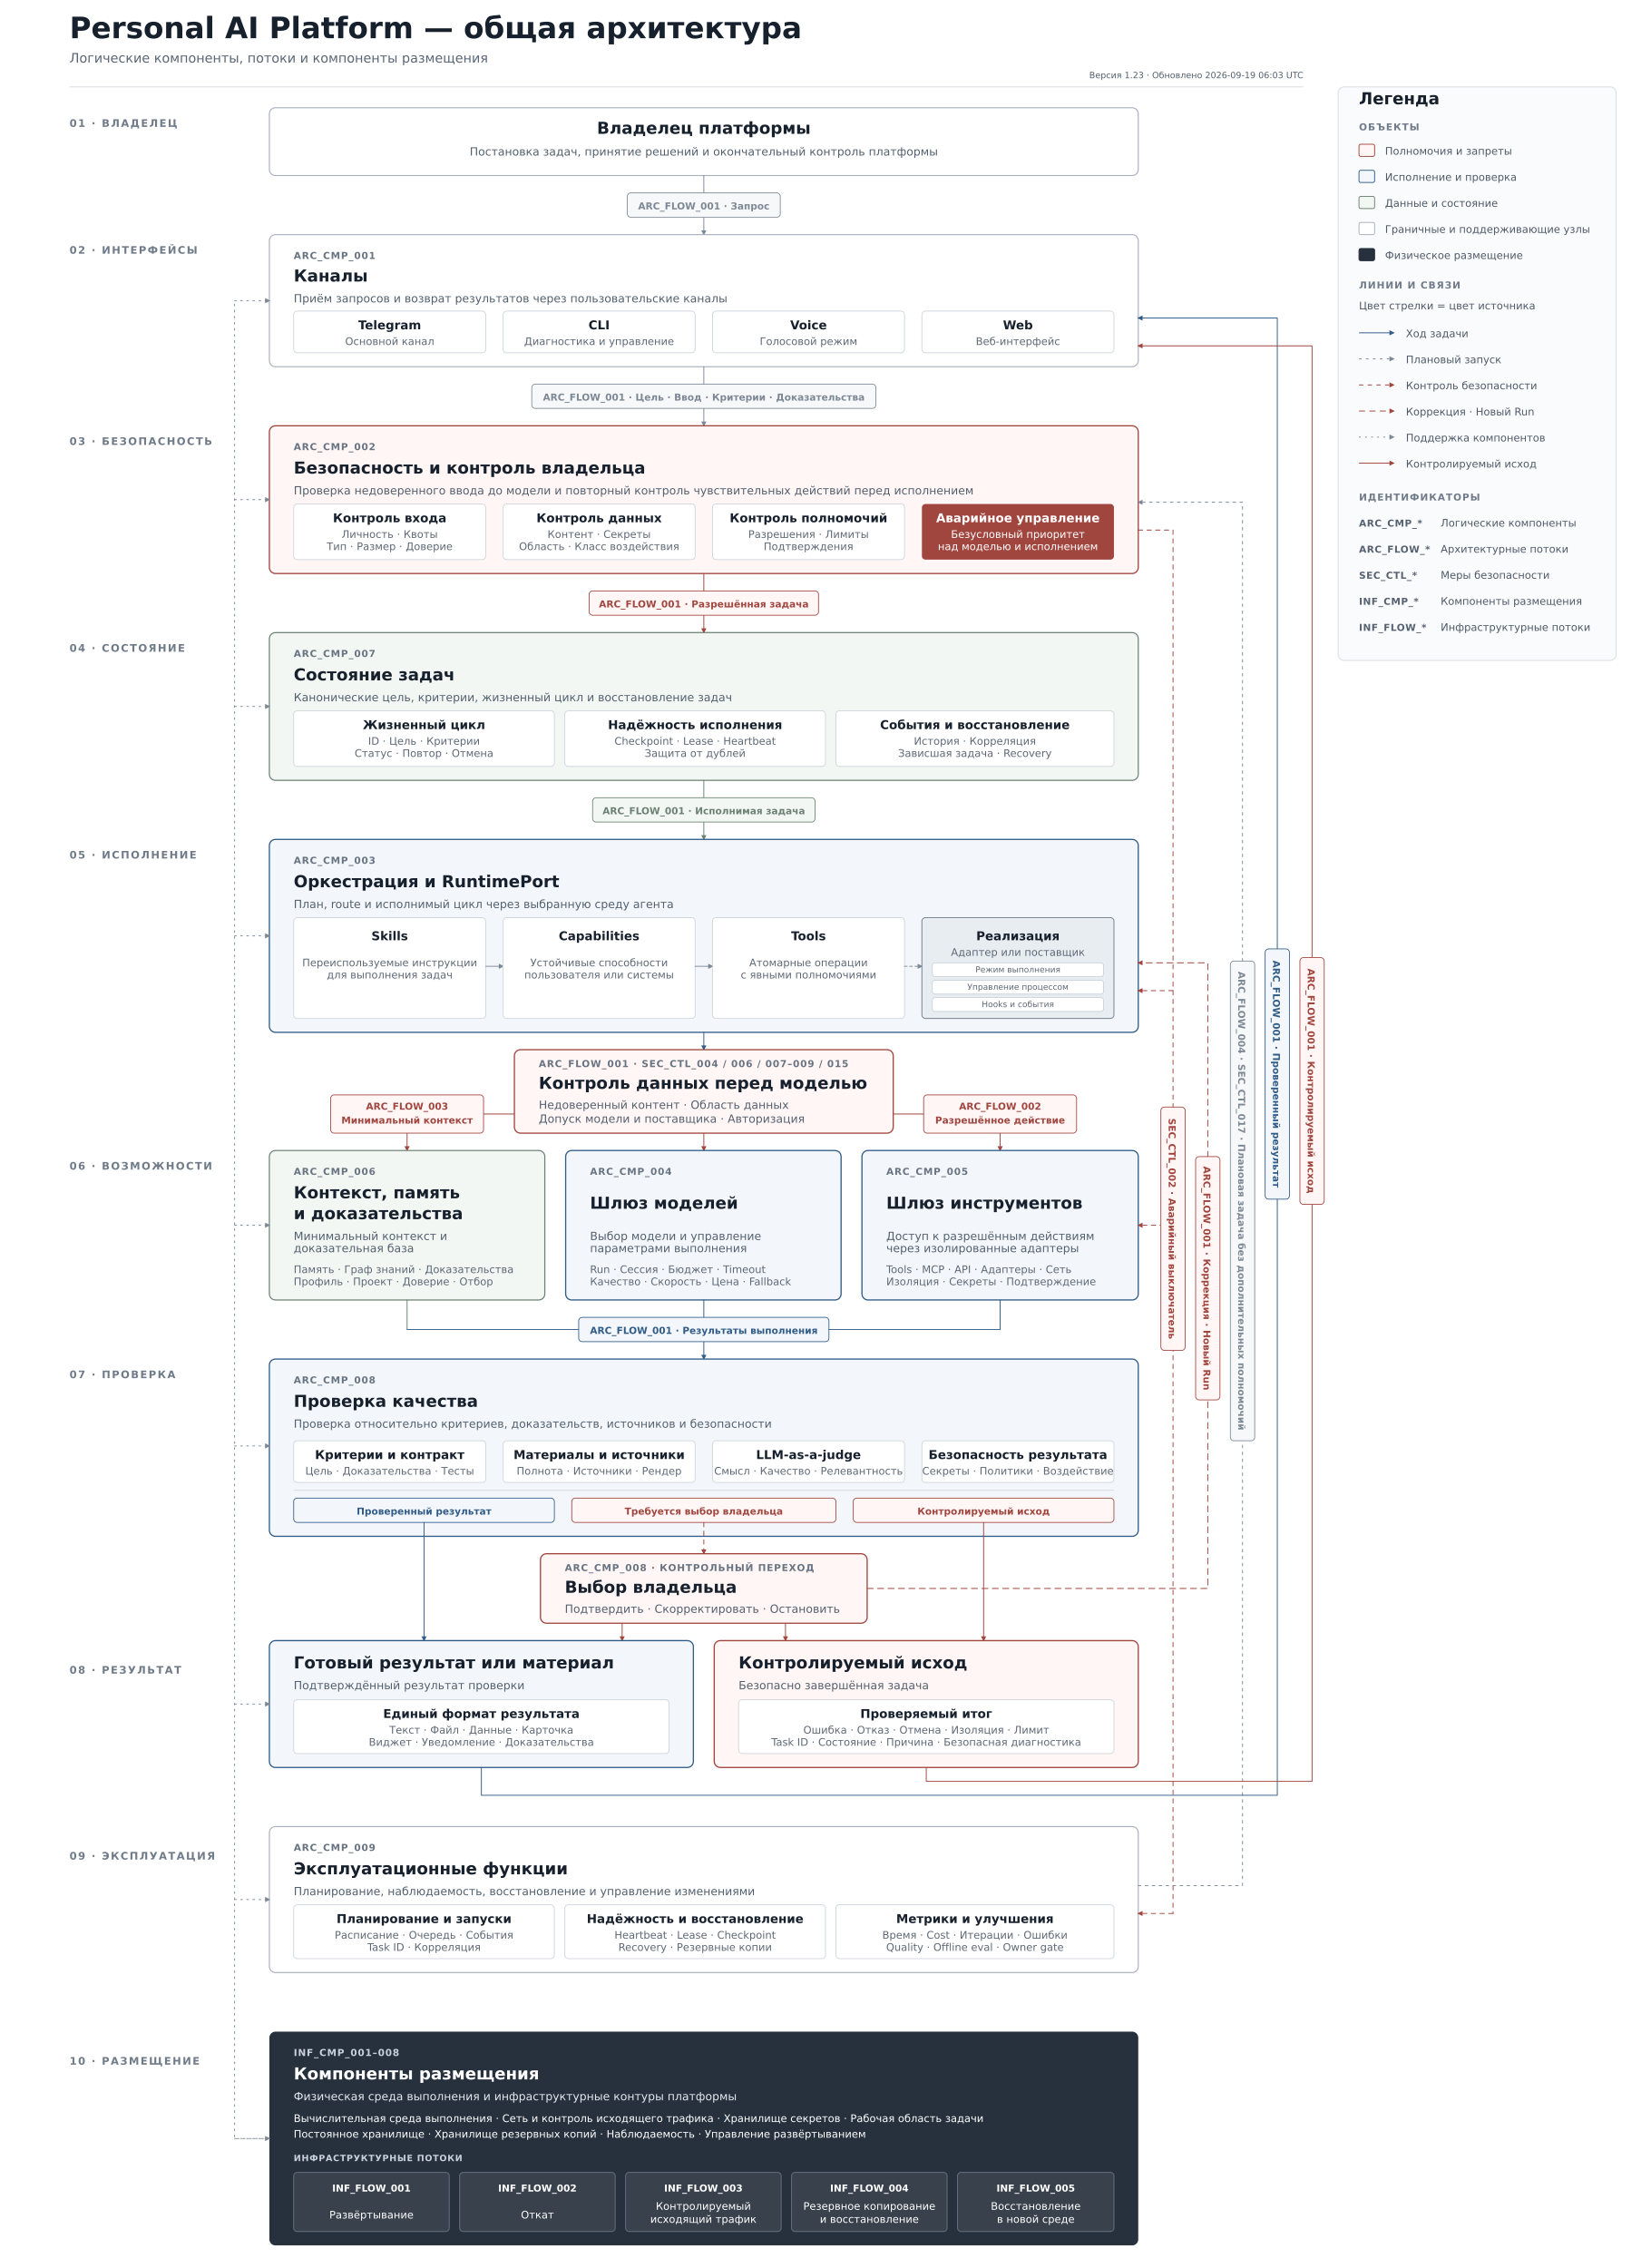
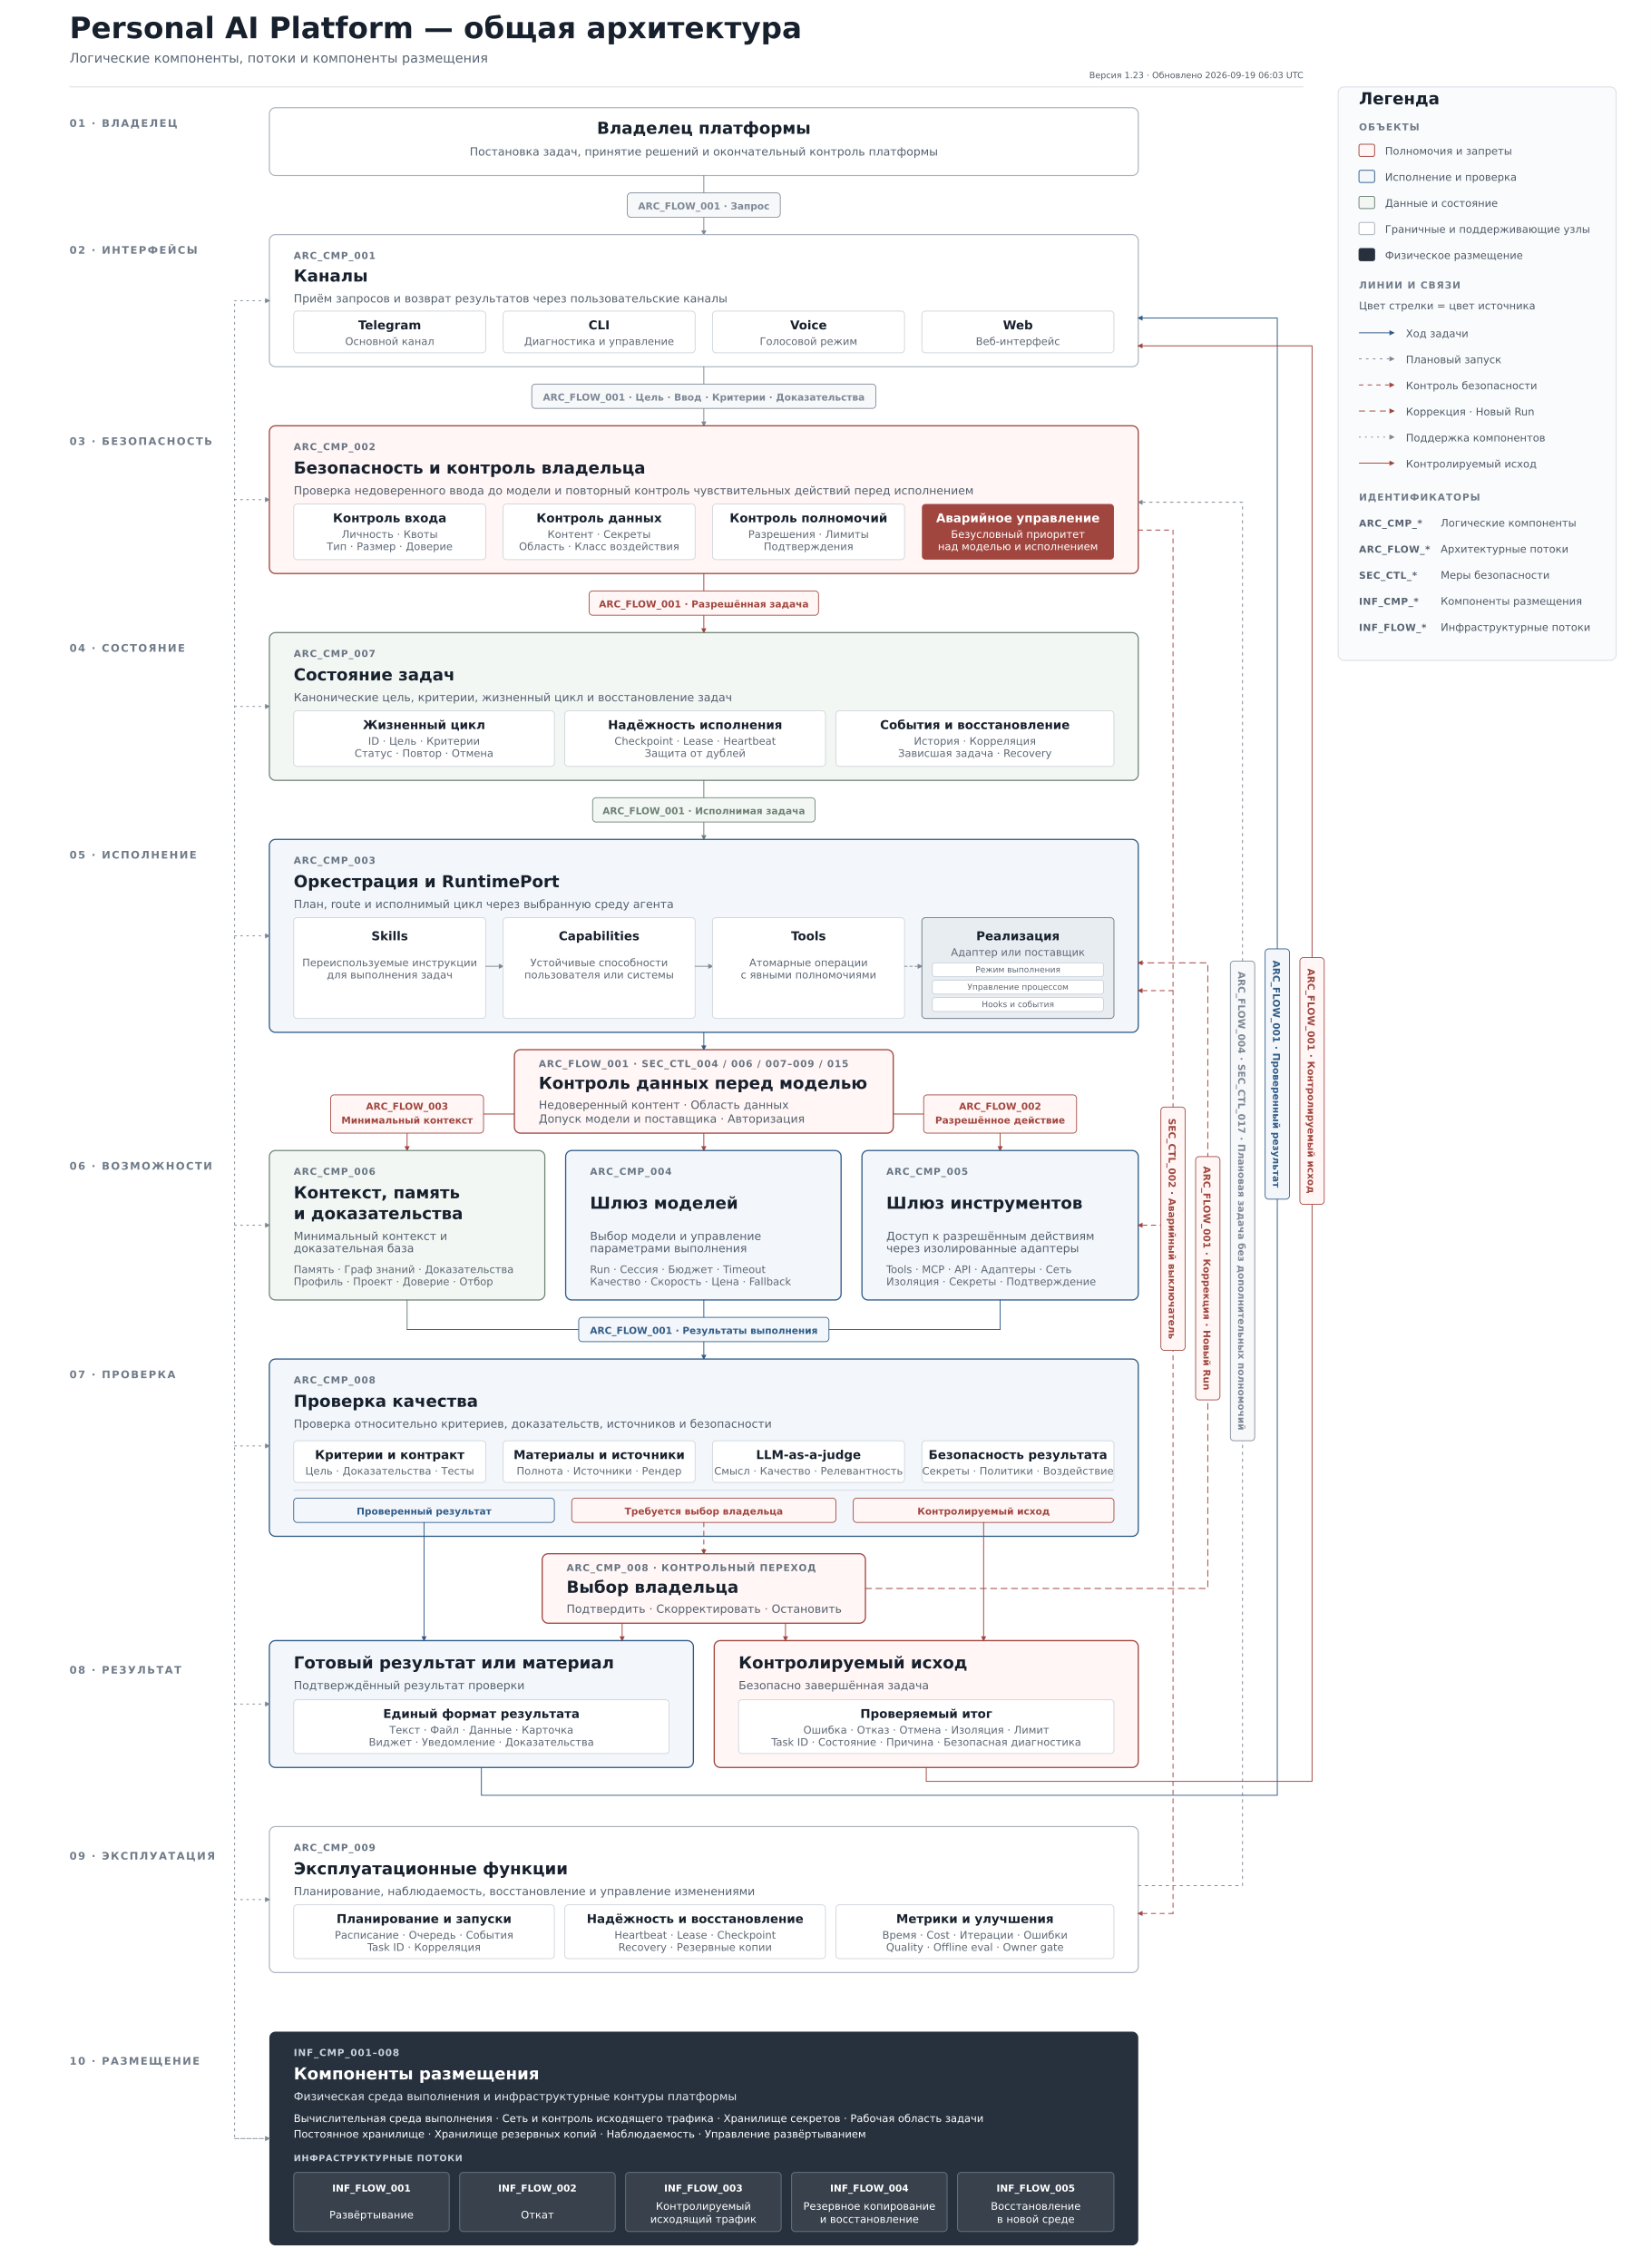
<svg xmlns="http://www.w3.org/2000/svg" width="1900" height="2610" viewBox="0 0 1900 2610" role="img" aria-labelledby="title desc" data-diagram-kind="architecture">
  <defs>
    <marker id="arrow-main" viewBox="0 0 10 10" refX="8.2" refY="5" markerWidth="6" markerHeight="6" orient="auto-start-reverse">
      <path d="M0 0L10 5L0 10Z" fill="#315C88" />
    </marker>
    <marker id="arrow-control" viewBox="0 0 10 10" refX="8.2" refY="5" markerWidth="6" markerHeight="6" orient="auto-start-reverse">
      <path d="M0 0L10 5L0 10Z" fill="#A1463F" />
    </marker>
    <marker id="arrow-support" viewBox="0 0 10 10" refX="8.2" refY="5" markerWidth="6" markerHeight="6" orient="auto-start-reverse">
      <path d="M0 0L10 5L0 10Z" fill="#7D8895" />
    </marker>
    <marker id="arrow-data" viewBox="0 0 10 10" refX="8.2" refY="5" markerWidth="6" markerHeight="6" orient="auto-start-reverse">
      <path d="M0 0L10 5L0 10Z" fill="#6C8173" />
    </marker>
    <style>
      text { font-family: "DejaVu Sans", sans-serif; fill: #17202D; }
      .title { font-size: 34px; font-weight: 600; }
      .subtitle { font-size: 15px; font-weight: 400; fill: #596574; }
      .legend { font-size: 12px; font-weight: 500; fill: #4E5A68; }
      .legend-id { font-size: 11px; font-weight: 600; letter-spacing: 0.5px; fill: #566271; }
      .legend-section { font-size: 11px; font-weight: 700; letter-spacing: 1px; fill: #707B89; }
      .layer-no { font-size: 12px; font-weight: 600; letter-spacing: 1.5px; fill: #707B89; }
      .component-id { font-size: 11px; font-weight: 600; letter-spacing: 0.8px; fill: #687482; }
      .component-title { font-size: 19px; font-weight: 600; }
      .component-text { font-size: 13px; font-weight: 400; fill: #53606E; }
      .small-title { font-size: 14px; font-weight: 600; }
      .small-text { font-size: 12px; font-weight: 400; fill: #5E6875; }
      .implementation-sub-text { font-size: 9.5px; font-weight: 400; fill: #5E6875; }
      .flow-text { font-size: 11px; font-weight: 600; fill: #315C88; }
      .control-flow-text { font-size: 11px; font-weight: 600; fill: #A1463F; }
      .data-flow-text { font-size: 11px; font-weight: 600; fill: #6C8173; }
      .neutral-flow-text { font-size: 11px; font-weight: 600; fill: #7D8895; }
      .inverse-title { font-size: 14px; font-weight: 600; fill: #FFFFFF; }
      .inverse-text { font-size: 12px; font-weight: 400; fill: #FFFFFF; }
      .infra-component-id { font-size: 11px; font-weight: 600; letter-spacing: 0.8px; fill: #C8D1DB; }
      .infra-component-title { font-size: 19px; font-weight: 600; fill: #FFFFFF; }
      .infra-component-text { font-size: 13px; font-weight: 400; fill: #E3E8EE; }
      .infra-small-text { font-size: 12px; font-weight: 400; fill: #FFFFFF; }
      .infra-chip { font-size: 11px; font-weight: 600; fill: #FFFFFF; }
      .infra-header { font-size: 10px; font-weight: 600; letter-spacing: 0.7px; fill: #C8D1DB; }
      .infra-inner-card { fill: #FFFFFF; fill-opacity: 0.08; stroke: #66717E; stroke-width: 1; }
      .main-line { fill: none; stroke: #315C88; stroke-width: 1; stroke-linecap: round; stroke-linejoin: round; marker-end: url(#arrow-main); }
      .neutral-line { fill: none; stroke: #7D8895; stroke-width: 1; stroke-linecap: round; stroke-linejoin: round; marker-end: url(#arrow-support); }
      .data-line { fill: none; stroke: #6C8173; stroke-width: 1; stroke-linecap: round; stroke-linejoin: round; marker-end: url(#arrow-data); }
      .control-main-line { fill: none; stroke: #A1463F; stroke-width: 1; stroke-linecap: round; stroke-linejoin: round; marker-end: url(#arrow-control); }
      .branch-line { fill: none; stroke: #315C88; stroke-width: 1; stroke-linecap: round; stroke-linejoin: round; marker-end: url(#arrow-main); }
      .bus-line { fill: none; stroke: #315C88; stroke-width: 1; stroke-linecap: round; stroke-linejoin: round; }
      .merge-line { fill: none; stroke: #315C88; stroke-width: 1; stroke-linecap: round; stroke-linejoin: round; }
      .data-merge-line { fill: none; stroke: #6C8173; stroke-width: 1; stroke-linecap: round; stroke-linejoin: round; }
      .revision-line { fill: none; stroke: #A1463F; stroke-width: 1; stroke-dasharray: 7 5; stroke-linecap: round; stroke-linejoin: round; marker-end: url(#arrow-control); }
      .control-line { fill: none; stroke: #A1463F; stroke-width: 1; stroke-dasharray: 5 5; stroke-linecap: round; stroke-linejoin: round; marker-end: url(#arrow-control); }
      .control-rail { fill: none; stroke: #A1463F; stroke-width: 1; stroke-dasharray: 5 5; stroke-linecap: round; stroke-linejoin: round; }
      .failure-line { fill: none; stroke: #A1463F; stroke-width: 1; stroke-linecap: round; stroke-linejoin: round; marker-end: url(#arrow-control); }
      .neutral-scheduled-line { fill: none; stroke: #7D8895; stroke-width: 1; stroke-dasharray: 3 5; stroke-linecap: round; stroke-linejoin: round; marker-end: url(#arrow-support); }
      .support-line { fill: none; stroke: #7D8895; stroke-width: 1; stroke-dasharray: 2 5; stroke-linecap: round; stroke-linejoin: round; marker-end: url(#arrow-support); }
      .support-rail { fill: none; stroke: #7D8895; stroke-width: 1; stroke-dasharray: 2 5; stroke-linecap: round; stroke-linejoin: round; }
      .neutral-card { fill: #FFFFFF; stroke: #A7B0BB; stroke-width: 1.2; }
      .control-card { fill: #FFF6F5; stroke: #A1463F; stroke-width: 1.4; }
      .execution-card { fill: #F3F7FB; stroke: #315C88; stroke-width: 1.4; }
      .data-card { fill: #F3F7F4; stroke: #6C8173; stroke-width: 1.3; }
      .inner-card { fill: #FFFFFF; stroke: #D1D7DE; stroke-width: 1; }
      .implementation-pill { fill: #E8EDF2; stroke: #7D8895; stroke-width: 1.1; }
      .implementation-sub { fill: #FFFFFF; stroke: #C3CCD5; stroke-width: 0.8; }
      .implementation-link { fill: none; stroke: #7D8895; stroke-width: 1; stroke-dasharray: 3 3; stroke-linecap: round; marker-end: url(#arrow-support); }
      .flow-label-blue { fill: #F3F7FB; stroke: #315C88; stroke-width: 0.9; }
      .flow-label-green { fill: #F3F7F4; stroke: #6C8173; stroke-width: 0.9; }
      .flow-label-gray { fill: #F7F8FA; stroke: #7D8895; stroke-width: 0.9; }
      .flow-label-red { fill: #FFF6F5; stroke: #A1463F; stroke-width: 0.9; }
      .gate-note { font-size: 10px; font-weight: 500; fill: #53606E; }
      .section-divider { stroke: #D7DCE2; stroke-width: 1; }
    </style>
  </defs>
  <rect width="1900" height="2626" fill="#FFFFFF" />
  <text x="80" y="44" class="title">Personal AI Platform — общая архитектура</text>
  <text x="80" y="72" class="subtitle">Логические компоненты, потоки и компоненты размещения</text>
  <text x="1500" y="90" text-anchor="end" class="gate-note" data-diagram-meta="version">Версия 1.23 · Обновлено 2026-09-19 06:03 UTC</text>
  <line x1="80" y1="100" x2="1500" y2="100" stroke="#D7DCE2" />
  <g>
    <rect x="1540" y="100" width="320" height="660" rx="7" fill="#FAFBFC" stroke="#D7DCE2" stroke-width="1" />
    <text x="1564" y="120" class="component-title">Легенда</text>
    <text x="1564" y="150" class="legend-section">ОБЪЕКТЫ</text>
    <rect x="1564" y="166" width="18" height="14" rx="2" fill="#FFF6F5" stroke="#A1463F" />
    <text x="1594" y="178" class="legend">Полномочия и запреты</text>
    <rect x="1564" y="196" width="18" height="14" rx="2" fill="#F3F7FB" stroke="#315C88" />
    <text x="1594" y="208" class="legend">Исполнение и проверка</text>
    <rect x="1564" y="226" width="18" height="14" rx="2" fill="#F3F7F4" stroke="#6C8173" />
    <text x="1594" y="238" class="legend">Данные и состояние</text>
    <rect x="1564" y="256" width="18" height="14" rx="2" fill="#FFFFFF" stroke="#A7B0BB" />
    <text x="1594" y="268" class="legend">Граничные и поддерживающие узлы</text>
    <rect x="1564" y="286" width="18" height="14" rx="2" fill="#27313D" stroke="#27313D" />
    <text x="1594" y="298" class="legend">Физическое размещение</text>
    <text x="1564" y="332" class="legend-section">ЛИНИИ И СВЯЗИ</text>
    <text x="1564" y="356" class="legend">Цвет стрелки = цвет источника</text>
    <line x1="1564" y1="383" x2="1604" y2="383" stroke="#315C88" stroke-width="1" marker-end="url(#arrow-main)" />
    <text x="1618" y="388" class="legend">Ход задачи</text>
    <line x1="1564" y1="413" x2="1604" y2="413" stroke="#7D8895" stroke-width="1" stroke-dasharray="3 5" marker-end="url(#arrow-support)" />
    <text x="1618" y="418" class="legend">Плановый запуск</text>
    <line x1="1564" y1="443" x2="1604" y2="443" stroke="#A1463F" stroke-width="1" stroke-dasharray="5 5" marker-end="url(#arrow-control)" />
    <text x="1618" y="448" class="legend">Контроль безопасности</text>
    <line x1="1564" y1="473" x2="1604" y2="473" stroke="#A1463F" stroke-width="1" stroke-dasharray="7 5" marker-end="url(#arrow-control)" />
    <text x="1618" y="478" class="legend">Коррекция · Новый Run</text>
    <line x1="1564" y1="503" x2="1604" y2="503" stroke="#7D8895" stroke-width="1" stroke-dasharray="2 5" marker-end="url(#arrow-support)" />
    <text x="1618" y="508" class="legend">Поддержка компонентов</text>
    <line x1="1564" y1="533" x2="1604" y2="533" stroke="#A1463F" stroke-width="1" marker-end="url(#arrow-control)" />
    <text x="1618" y="538" class="legend">Контролируемый исход</text>
    <text x="1564" y="576" class="legend-section">ИДЕНТИФИКАТОРЫ</text>
    <text x="1564" y="606" class="legend-id">ARC_CMP_*</text>
    <text x="1658" y="606" class="legend">Логические компоненты</text>
    <text x="1564" y="636" class="legend-id">ARC_FLOW_*</text>
    <text x="1658" y="636" class="legend">Архитектурные потоки</text>
    <text x="1564" y="666" class="legend-id">SEC_CTL_*</text>
    <text x="1658" y="666" class="legend">Меры безопасности</text>
    <text x="1564" y="696" class="legend-id">INF_CMP_*</text>
    <text x="1658" y="696" class="legend">Компоненты размещения</text>
    <text x="1564" y="726" class="legend-id">INF_FLOW_*</text>
    <text x="1658" y="726" class="legend">Инфраструктурные потоки</text>
  </g>
  <g transform="translate(0 -110)">
    <g>
      <text x="80" y="256" class="layer-no">01 · ВЛАДЕЛЕЦ</text>
      <text x="80" y="402" class="layer-no">02 · ИНТЕРФЕЙСЫ</text>
      <text x="80" y="622" class="layer-no">03 · БЕЗОПАСНОСТЬ</text>
      <text x="80" y="860" class="layer-no">04 · СОСТОЯНИЕ</text>
      <text x="80" y="1098" class="layer-no">05 · ИСПОЛНЕНИЕ</text>
      <text x="80" y="1456" class="layer-no">06 · ВОЗМОЖНОСТИ</text>
      <text x="80" y="1696" class="layer-no">07 · ПРОВЕРКА</text>
      <text x="80" y="2036" class="layer-no">08 · РЕЗУЛЬТАТ</text>
      <text x="80" y="2250" class="layer-no">09 · ЭКСПЛУАТАЦИЯ</text>
      <text x="80" y="2486" class="layer-no">10 · РАЗМЕЩЕНИЕ</text>
    </g>
    <g>
      <rect id="owner-card" x="310" y="234" width="1000" height="78" rx="7" class="neutral-card" />
      <text x="810" y="264" class="component-title" text-anchor="middle">Владелец платформы</text>
      <text x="810" y="289" class="component-text" text-anchor="middle">Постановка задач, принятие решений и окончательный контроль платформы</text>
    </g>
    <path id="flow-request" class="neutral-line" d="M810 312V380" data-spec-id="ARC_FLOW_001" data-source-ref="owner-card" data-route="direct" />
    <rect id="flow-request-label" x="722" y="332" width="176" height="28" rx="4" class="flow-label-gray" data-connector-ref="flow-request" data-layout="flow-label" data-padding-profile="flow-caption" />
    <text x="810" y="351" class="neutral-flow-text" text-anchor="middle" textLength="152" lengthAdjust="spacing" data-spec-id="ARC_FLOW_001" data-label-for="flow-request-label">ARC_FLOW_001 · Запрос</text>
    <g data-spec-id="ARC_CMP_001">
      <rect id="channels-card" x="310" y="380" width="1000" height="152" rx="7" class="neutral-card" data-gap-from="owner-card" />
      <text x="338" y="408" class="component-id">ARC_CMP_001</text>
      <text x="338" y="434" class="component-title">Каналы</text>
      <text x="338" y="458" class="component-text">Приём запросов и возврат результатов через пользовательские каналы</text>
      <rect x="338" y="468" width="221" height="48" rx="4" class="inner-card" />
      <rect x="579" y="468" width="221" height="48" rx="4" class="inner-card" />
      <rect x="820" y="468" width="221" height="48" rx="4" class="inner-card" />
      <rect x="1061" y="468" width="221" height="48" rx="4" class="inner-card" />
      <text x="448.5" y="489" class="small-title" text-anchor="middle">Telegram</text>
      <text x="448.5" y="507" class="small-text" text-anchor="middle">Основной канал</text>
      <text x="689.5" y="489" class="small-title" text-anchor="middle">CLI</text>
      <text x="689.5" y="507" class="small-text" text-anchor="middle">Диагностика и управление</text>
      <text x="930.5" y="489" class="small-title" text-anchor="middle">Voice</text>
      <text x="930.5" y="507" class="small-text" text-anchor="middle">Голосовой режим</text>
      <text x="1171.5" y="489" class="small-title" text-anchor="middle">Web</text>
      <text x="1171.5" y="507" class="small-text" text-anchor="middle">Веб-интерфейс</text>
    </g>
    <path id="flow-task-intent" class="neutral-line" d="M810 532V600" data-spec-id="ARC_FLOW_001" data-source-ref="channels-card" data-route="direct" />
    <rect id="flow-task-intent-label" x="612" y="552" width="396" height="28" rx="4" class="flow-label-gray" data-connector-ref="flow-task-intent" data-layout="flow-label" data-padding-profile="flow-caption" />
    <text x="810" y="571" class="neutral-flow-text" text-anchor="middle" textLength="372" lengthAdjust="spacing" data-spec-id="ARC_FLOW_001" data-label-for="flow-task-intent-label">ARC_FLOW_001 · Цель · Ввод · Критерии · Доказательства</text>
    <g transform="translate(0 48)">
      <g data-spec-id="ARC_CMP_002">
        <rect id="security-card" x="310" y="552" width="1000" height="170" rx="7" class="control-card" data-gap-from="channels-card" />
        <text x="338" y="580" class="component-id">ARC_CMP_002</text>
        <text x="338" y="607" class="component-title">Безопасность и контроль владельца</text>
        <text x="338" y="631" class="component-text">Проверка недоверенного ввода до модели и повторный контроль чувствительных действий перед исполнением</text>
        <rect x="338" y="642" width="221" height="64" rx="4" class="inner-card" />
        <text x="448.5" y="663" class="small-title" text-anchor="middle">Контроль входа</text>
        <text x="448.5" y="681" class="small-text" text-anchor="middle">Личность · Квоты</text>
        <text x="448.5" y="695" class="small-text" text-anchor="middle">Тип · Размер · Доверие</text>
        <rect x="579" y="642" width="221" height="64" rx="4" class="inner-card" />
        <text x="689.5" y="663" class="small-title" text-anchor="middle">Контроль данных</text>
        <text x="689.5" y="681" class="small-text" text-anchor="middle">Контент · Секреты</text>
        <text x="689.5" y="695" class="small-text" text-anchor="middle">Область · Класс воздействия</text>
        <rect x="820" y="642" width="221" height="64" rx="4" class="inner-card" />
        <text x="930.5" y="663" class="small-title" text-anchor="middle">Контроль полномочий</text>
        <text x="930.5" y="681" class="small-text" text-anchor="middle">Разрешения · Лимиты</text>
        <text x="930.5" y="695" class="small-text" text-anchor="middle">Подтверждения</text>
        <rect x="1061" y="642" width="221" height="64" rx="4" fill="#A1463F" />
        <text x="1171.5" y="663" class="inverse-title" text-anchor="middle">Аварийное управление</text>
        <text x="1171.5" y="681" class="inverse-text" text-anchor="middle">Безусловный приоритет</text>
        <text x="1171.5" y="695" class="inverse-text" text-anchor="middle">над моделью и исполнением</text>
      </g>
      <g transform="translate(0 6)">
        <path id="flow-authorized-task" class="control-main-line" d="M810 716V784" data-spec-id="ARC_FLOW_001" data-source-ref="security-card" data-route="direct" />
        <rect id="flow-authorized-task-label" x="678" y="736" width="264" height="28" rx="4" class="flow-label-red" data-connector-ref="flow-authorized-task" data-layout="flow-label" data-padding-profile="flow-caption" />
        <text x="810" y="755" class="control-flow-text" text-anchor="middle" textLength="240" lengthAdjust="spacing" data-spec-id="ARC_FLOW_001" data-label-for="flow-authorized-task-label">ARC_FLOW_001 · Разрешённая задача</text>
        <g data-spec-id="ARC_CMP_007">
          <rect id="task-state-card" x="310" y="784" width="1000" height="170" rx="7" class="data-card" data-gap-from="security-card" />
          <text x="338" y="812" class="component-id">ARC_CMP_007</text>
          <text x="338" y="839" class="component-title">Состояние задач</text>
          <text x="338" y="863" class="component-text">Канонические цель, критерии, жизненный цикл и восстановление задач</text>
          <rect x="338" y="874" width="300" height="64" rx="4" class="inner-card" />
          <text x="488" y="895" class="small-title" text-anchor="middle">Жизненный цикл</text>
          <text x="488" y="913" class="small-text" text-anchor="middle">ID · Цель · Критерии</text>
          <text x="488" y="927" class="small-text" text-anchor="middle">Статус · Повтор · Отмена</text>
          <rect x="650" y="874" width="300" height="64" rx="4" class="inner-card" />
          <text x="800" y="895" class="small-title" text-anchor="middle">Надёжность исполнения</text>
          <text x="800" y="913" class="small-text" text-anchor="middle">Checkpoint · Lease · Heartbeat</text>
          <text x="800" y="927" class="small-text" text-anchor="middle">Защита от дублей</text>
          <rect x="962" y="874" width="320" height="64" rx="4" class="inner-card" />
          <text x="1122" y="895" class="small-title" text-anchor="middle">События и восстановление</text>
          <text x="1122" y="913" class="small-text" text-anchor="middle">История · Корреляция</text>
          <text x="1122" y="927" class="small-text" text-anchor="middle">Зависшая задача · Recovery</text>
        </g>
        <path id="flow-executable-task" class="data-line" d="M810 954V1022" data-spec-id="ARC_FLOW_001" data-source-ref="task-state-card" data-route="direct" />
        <rect id="flow-executable-task-label" x="682" y="974" width="256" height="28" rx="4" class="flow-label-green" data-connector-ref="flow-executable-task" data-layout="flow-label" data-padding-profile="flow-caption" />
        <text x="810" y="993" class="data-flow-text" text-anchor="middle" textLength="232" lengthAdjust="spacing" data-spec-id="ARC_FLOW_001" data-label-for="flow-executable-task-label">ARC_FLOW_001 · Исполнимая задача</text>
        <g transform="translate(0 28)" data-spec-id="ARC_CMP_003">
          <rect id="orchestration-card" x="310" y="994" width="1000" height="222" rx="7" class="execution-card" data-gap-from="task-state-card" />
          <text x="338" y="1022" class="component-id">ARC_CMP_003</text>
          <text x="338" y="1049" class="component-title">Оркестрация и RuntimePort</text>
          <text x="338" y="1073" class="component-text">План, route и исполнимый цикл через выбранную среду агента</text>
          <rect id="skills-card" x="338" y="1084" width="221" height="116" rx="4" class="inner-card" />
          <text x="448.5" y="1110" class="small-title" text-anchor="middle">Skills</text>
          <text x="448.5" y="1140" class="small-text" text-anchor="middle">Переиспользуемые инструкции</text>
          <text x="448.5" y="1154" class="small-text" text-anchor="middle">для выполнения задач</text>
          <path class="neutral-line" d="M559 1140H579" data-source-ref="skills-card" data-route="direct" />
          <rect id="capabilities-card" x="579" y="1084" width="221" height="116" rx="4" class="inner-card" />
          <text x="689.5" y="1110" class="small-title" text-anchor="middle">Capabilities</text>
          <text x="689.5" y="1140" class="small-text" text-anchor="middle">Устойчивые способности</text>
          <text x="689.5" y="1154" class="small-text" text-anchor="middle">пользователя или системы</text>
          <path class="neutral-line" d="M800 1140H820" data-source-ref="capabilities-card" data-route="direct" />
          <rect x="820" y="1084" width="221" height="116" rx="4" class="inner-card" />
          <text x="930.5" y="1110" class="small-title" text-anchor="middle">Tools</text>
          <text x="930.5" y="1140" class="small-text" text-anchor="middle">Атомарные операции</text>
          <text x="930.5" y="1154" class="small-text" text-anchor="middle">с явными полномочиями</text>
          <path class="implementation-link" d="M1041 1140H1061" />
          <rect x="1061" y="1084" width="221" height="116" rx="4" class="implementation-pill" />
          <text x="1171.5" y="1110" class="small-title" text-anchor="middle">Реализация</text>
          <text x="1171.5" y="1128" class="small-text" text-anchor="middle">Адаптер или поставщик</text>
          <rect x="1073" y="1136" width="197" height="16" rx="3" class="implementation-sub" />
          <rect x="1073" y="1156" width="197" height="16" rx="3" class="implementation-sub" />
          <rect x="1073" y="1176" width="197" height="16" rx="3" class="implementation-sub" />
          <text x="1171.5" y="1147" class="implementation-sub-text" text-anchor="middle">Режим выполнения</text>
          <text x="1171.5" y="1167" class="implementation-sub-text" text-anchor="middle">Управление процессом</text>
          <text x="1171.5" y="1187" class="implementation-sub-text" text-anchor="middle">Hooks и события</text>
        </g>
      </g>
    </g>
    <g transform="translate(0 118)">
      <path class="main-line" d="M810 1180V1200" data-source-ref="orchestration-card" data-route="direct" />
      <path id="flow-pre-model-context" class="control-main-line" d="M592 1274H468.5V1316" data-source-ref="pre-model-control-card" />
      <path id="flow-pre-model-main" class="control-main-line" d="M810 1296V1316" data-source-ref="pre-model-control-card" data-route="direct" />
      <path id="flow-pre-model-tool" class="control-main-line" d="M1028 1274H1151V1316" data-source-ref="pre-model-control-card" />
      <g data-spec-id="SEC_CTL_004">
        <g data-spec-id="SEC_CTL_006">
          <g data-spec-id="SEC_CTL_007">
            <g data-spec-id="SEC_CTL_008">
              <g data-spec-id="SEC_CTL_009">
                <g data-spec-id="SEC_CTL_015">
                  <rect id="pre-model-context-flow" x="380.5" y="1252" width="176" height="44" rx="4" class="flow-label-red" data-connector-ref="flow-pre-model-context" data-layout="flow-label-multiline" data-padding-profile="flow-caption" data-equal-width-group="pre-model-side-labels" data-align-bottom-with="pre-model-control-card" />
                  <text x="468.5" y="1269" class="control-flow-text" text-anchor="middle" data-spec-id="ARC_FLOW_003" data-label-for="pre-model-context-flow">ARC_FLOW_003</text>
                  <text x="468.5" y="1285" class="control-flow-text" text-anchor="middle" data-label-for="pre-model-context-flow">Минимальный контекст</text>
                  <rect id="pre-model-control-card" x="592" y="1200" width="436" height="96" rx="7" class="control-card" data-layout="control-transition" data-center-with="orchestration-card" data-gap-from="orchestration-card" data-gap-kind="transition" />
                  <text x="620" y="1220" class="component-id" data-layout-slot="identity">ARC_FLOW_001 · SEC_CTL_004 / 006 / 007–009 / 015</text>
                  <text x="620" y="1245" class="component-title" data-layout-slot="title">Контроль данных перед моделью</text>
                  <text x="620" y="1268" class="component-text" data-layout-slot="detail-1">Недоверенный контент · Область данных</text>
                  <text x="620" y="1284" class="component-text" data-layout-slot="detail-2">Допуск модели и поставщика · Авторизация</text>
                  <rect id="pre-model-tool-flow" x="1063" y="1252" width="176" height="44" rx="4" class="flow-label-red" data-connector-ref="flow-pre-model-tool" data-layout="flow-label-multiline" data-padding-profile="flow-caption" data-equal-width-group="pre-model-side-labels" data-align-bottom-with="pre-model-control-card" />
                  <text x="1151" y="1269" class="control-flow-text" text-anchor="middle" data-spec-id="ARC_FLOW_002" data-label-for="pre-model-tool-flow">ARC_FLOW_002</text>
                  <text x="1151" y="1285" class="control-flow-text" text-anchor="middle" data-label-for="pre-model-tool-flow">Разрешённое действие</text>
                </g>
              </g>
            </g>
          </g>
        </g>
      </g>
      <g transform="translate(0 28)" data-spec-id="ARC_CMP_006">
        <rect id="context-card" x="310" y="1288" width="317" height="172" rx="7" class="data-card" data-gap-from="pre-model-control-card" data-gap-kind="transition" />
        <text x="338" y="1316" class="component-id">ARC_CMP_006</text>
        <text x="338" y="1343" class="component-title">Контекст, память</text>
        <text x="338" y="1367" class="component-title">и доказательства</text>
        <text x="338" y="1391" class="component-text">Минимальный контекст и</text>
        <text x="338" y="1405" class="component-text">доказательная база</text>
        <text x="338" y="1429" class="small-text">Память · Граф знаний · Доказательства</text>
        <text x="338" y="1443" class="small-text">Профиль · Проект · Доверие · Отбор</text>
      </g>
      <g transform="translate(0 28)" data-spec-id="ARC_CMP_004">
        <rect id="model-gateway-card" x="651" y="1288" width="317" height="172" rx="7" class="execution-card" data-gap-from="pre-model-control-card" data-gap-kind="transition" />
        <text x="679" y="1316" class="component-id">ARC_CMP_004</text>
        <text x="679" y="1355" class="component-title">Шлюз моделей</text>
        <text x="679" y="1391" class="component-text">Выбор модели и управление</text>
        <text x="679" y="1405" class="component-text">параметрами выполнения</text>
        <text x="679" y="1429" class="small-text">Run · Сессия · Бюджет · Timeout</text>
        <text x="679" y="1443" class="small-text">Качество · Скорость · Цена · Fallback</text>
      </g>
      <g transform="translate(0 28)" data-spec-id="ARC_CMP_005">
        <rect id="tool-gateway-card" x="992" y="1288" width="318" height="172" rx="7" class="execution-card" data-gap-from="pre-model-control-card" data-gap-kind="transition" />
        <text x="1020" y="1316" class="component-id">ARC_CMP_005</text>
        <text x="1020" y="1355" class="component-title">Шлюз инструментов</text>
        <text x="1020" y="1391" class="component-text">Доступ к разрешённым действиям</text>
        <text x="1020" y="1405" class="component-text">через изолированные адаптеры</text>
        <text x="1020" y="1429" class="small-text">Tools · MCP · API · Адаптеры · Сеть</text>
        <text x="1020" y="1443" class="small-text">Изоляция · Секреты · Подтверждение</text>
      </g>
      <g transform="translate(0 -48)">
        <path class="data-merge-line" d="M468.5 1536V1570" data-source-ref="context-card" data-route="direct" />
        <path class="merge-line" d="M810 1536V1570" data-source-ref="model-gateway-card" data-route="direct" />
        <path class="merge-line" d="M1151 1536V1570" data-source-ref="tool-gateway-card" data-route="direct" />
        <path class="bus-line" d="M468.5 1570H1151" data-shared-route="true" />
        <path id="flow-capability-results" class="branch-line" d="M810 1570V1604" data-shared-route="true" />
        <rect id="flow-capability-results-label" x="666" y="1556" width="288" height="28" rx="4" class="flow-label-blue" data-connector-ref="flow-capability-results" data-layout="flow-label" data-padding-profile="flow-caption" />
        <text x="810" y="1575" class="flow-text" text-anchor="middle" textLength="264" lengthAdjust="spacing" data-spec-id="ARC_FLOW_001" data-label-for="flow-capability-results-label">ARC_FLOW_001 · Результаты выполнения</text>
        <g data-spec-id="ARC_CMP_008">
          <rect id="quality-card" x="310" y="1604" width="1000" height="204" rx="7" class="execution-card" data-gap-from="context-card" />
          <text x="338" y="1632" class="component-id">ARC_CMP_008</text>
          <text x="338" y="1659" class="component-title">Проверка качества</text>
          <text x="338" y="1683" class="component-text">Проверка относительно критериев, доказательств, источников и безопасности</text>
          <rect x="338" y="1698" width="221" height="48" rx="4" class="inner-card" />
          <text x="448.5" y="1719" class="small-title" text-anchor="middle">Критерии и контракт</text>
          <text x="448.5" y="1737" class="small-text" text-anchor="middle">Цель · Доказательства · Тесты</text>
          <rect x="579" y="1698" width="221" height="48" rx="4" class="inner-card" />
          <text x="689.5" y="1719" class="small-title" text-anchor="middle">Материалы и источники</text>
          <text x="689.5" y="1737" class="small-text" text-anchor="middle">Полнота · Источники · Рендер</text>
          <rect x="820" y="1698" width="221" height="48" rx="4" class="inner-card" />
          <text x="930.5" y="1719" class="small-title" text-anchor="middle">LLM-as-a-judge</text>
          <text x="930.5" y="1737" class="small-text" text-anchor="middle">Смысл · Качество · Релевантность</text>
          <rect x="1061" y="1698" width="221" height="48" rx="4" class="inner-card" />
          <text x="1171.5" y="1719" class="small-title" text-anchor="middle">Безопасность результата</text>
          <text x="1171.5" y="1737" class="small-text" text-anchor="middle">Секреты · Политики · Воздействие</text>
          <line x1="338" y1="1755" x2="1282" y2="1755" class="section-divider" />
          <rect id="quality-verified-port" x="338" y="1764" width="300" height="28" rx="4" class="flow-label-blue" data-layout="flow-label" data-padding-profile="flow-port" data-connector-ref="flow-quality-verified" />
          <text x="488" y="1783" class="flow-text" text-anchor="middle" data-label-for="quality-verified-port">Проверенный результат</text>
          <rect id="quality-owner-port" x="658" y="1764" width="304" height="28" rx="4" class="flow-label-red" data-layout="flow-label" data-padding-profile="flow-port" data-connector-ref="flow-quality-owner" />
          <text x="810" y="1783" class="control-flow-text" text-anchor="middle" data-label-for="quality-owner-port">Требуется выбор владельца</text>
          <rect id="quality-controlled-port" x="982" y="1764" width="300" height="28" rx="4" class="flow-label-red" data-layout="flow-label" data-padding-profile="flow-port" data-connector-ref="flow-quality-controlled" />
          <text x="1132" y="1783" class="control-flow-text" text-anchor="middle" data-label-for="quality-controlled-port">Контролируемый исход</text>
        </g>
        <path id="flow-quality-verified" class="main-line" d="M488 1792V1928" data-spec-id="ARC_FLOW_001" data-source-ref="quality-verified-port" data-route="direct" />
        <path id="flow-quality-owner" class="control-line" d="M810 1792V1828" data-spec-id="ARC_FLOW_001" data-source-ref="quality-owner-port" data-route="direct" />
        <path id="flow-quality-controlled" class="failure-line" d="M1132 1792V1928" data-spec-id="ARC_FLOW_001" data-source-ref="quality-controlled-port" data-route="direct" />
        <path class="control-main-line" d="M716 1908V1928" data-spec-id="ARC_FLOW_001" data-source-ref="owner-choice-card" data-route="direct" />
        <path class="failure-line" d="M904 1908V1928" data-spec-id="ARC_FLOW_001" data-source-ref="owner-choice-card" data-route="direct" />
-         <path id="flow-owner-revision" class="revision-line" d="M998 1868H1390V1148H1310" data-spec-id="ARC_FLOW_001" data-source-ref="owner-choice-card" data-port-group="orchestration-right-inputs" data-port-target="orchestration-card" data-port-side="right" />
+         <path id="flow-owner-revision" class="revision-line" d="M996 1868H1390V1148H1310" data-spec-id="ARC_FLOW_001" data-source-ref="owner-choice-card" data-port-group="orchestration-right-inputs" data-port-target="orchestration-card" data-port-side="right" />
        <g data-spec-id="ARC_CMP_008">
-           <rect id="owner-choice-card" x="622" y="1828" width="376" height="80" rx="7" class="control-card" data-gap-from="quality-card" data-gap-kind="transition" data-layout="control-transition" data-layout-variant="single-detail" data-center-with="quality-card" />
-           <text x="650" y="1848" class="component-id" data-layout-slot="identity">ARC_CMP_008 · КОНТРОЛЬНЫЙ ПЕРЕХОД</text>
-           <text x="650" y="1873" class="component-title" data-layout-slot="title">Выбор владельца</text>
-           <text x="650" y="1896" class="component-text" data-layout-slot="detail-1">Подтвердить · Скорректировать · Остановить</text>
+           <rect id="owner-choice-card" x="624" y="1828" width="372" height="80" rx="7" class="control-card" data-gap-from="quality-card" data-gap-kind="transition" data-layout="control-transition" data-layout-variant="single-detail" data-center-with="quality-card" />
+           <text x="652" y="1848" class="component-id" data-layout-slot="identity">ARC_CMP_008 · КОНТРОЛЬНЫЙ ПЕРЕХОД</text>
+           <text x="652" y="1873" class="component-title" data-layout-slot="title">Выбор владельца</text>
+           <text x="652" y="1896" class="component-text" data-layout-slot="detail-1">Подтвердить · Скорректировать · Остановить</text>
        </g>
        <g transform="translate(1390 1511) rotate(90)" data-spec-id="ARC_FLOW_001">
          <rect id="flow-owner-revision-label" x="-140" y="-14" width="280" height="28" rx="4" class="flow-label-red" data-connector-ref="flow-owner-revision" data-layout="flow-label" data-padding-profile="flow-caption" />
          <text x="0" y="5" class="control-flow-text" text-anchor="middle" textLength="256" lengthAdjust="spacing" data-label-for="flow-owner-revision-label">ARC_FLOW_001 · Коррекция · Новый Run</text>
        </g>
        <g transform="translate(0 92)">
          <g>
            <rect id="ready-result-card" x="310" y="1836" width="488" height="146" rx="7" class="execution-card" data-gap-from="owner-choice-card" data-gap-kind="transition" />
            <text x="338" y="1868" class="component-title">Готовый результат или материал</text>
            <text x="338" y="1892" class="component-text">Подтверждённый результат проверки</text>
            <rect x="338" y="1904" width="432" height="62" rx="4" class="inner-card" />
            <text x="554" y="1925" class="small-title" text-anchor="middle">Единый формат результата</text>
            <text x="554" y="1943" class="small-text" text-anchor="middle">Текст · Файл · Данные · Карточка</text>
            <text x="554" y="1957" class="small-text" text-anchor="middle">Виджет · Уведомление · Доказательства</text>
          </g>
          <g>
            <rect id="controlled-result-card" x="822" y="1836" width="488" height="146" rx="7" class="control-card" data-gap-from="owner-choice-card" data-gap-kind="transition" />
            <text x="850" y="1868" class="component-title">Контролируемый исход</text>
            <text x="850" y="1892" class="component-text">Безопасно завершённая задача</text>
            <rect x="850" y="1904" width="432" height="62" rx="4" class="inner-card" />
            <text x="1066" y="1925" class="small-title" text-anchor="middle">Проверяемый итог</text>
            <text x="1066" y="1943" class="small-text" text-anchor="middle">Ошибка · Отказ · Отмена · Изоляция · Лимит</text>
            <text x="1066" y="1957" class="small-text" text-anchor="middle">Task ID · Состояние · Причина · Безопасная диагностика</text>
          </g>
        </g>
        <g transform="translate(0 84)">
          <g data-spec-id="ARC_CMP_009">
            <rect id="operations-card" x="310" y="2058" width="1000" height="168" rx="7" class="neutral-card" data-gap-from="ready-result-card" />
            <text x="338" y="2086" class="component-id">ARC_CMP_009</text>
            <text x="338" y="2113" class="component-title">Эксплуатационные функции</text>
            <text x="338" y="2137" class="component-text">Планирование, наблюдаемость, восстановление и управление изменениями</text>
            <rect x="338" y="2148" width="300" height="62" rx="4" class="inner-card" />
            <text x="488" y="2169" class="small-title" text-anchor="middle">Планирование и запуски</text>
            <text x="488" y="2187" class="small-text" text-anchor="middle">Расписание · Очередь · События</text>
            <text x="488" y="2201" class="small-text" text-anchor="middle">Task ID · Корреляция</text>
            <rect x="650" y="2148" width="300" height="62" rx="4" class="inner-card" />
            <text x="800" y="2169" class="small-title" text-anchor="middle">Надёжность и восстановление</text>
            <text x="800" y="2187" class="small-text" text-anchor="middle">Heartbeat · Lease · Checkpoint</text>
            <text x="800" y="2201" class="small-text" text-anchor="middle">Recovery · Резервные копии</text>
            <rect x="962" y="2148" width="320" height="62" rx="4" class="inner-card" />
            <text x="1122" y="2169" class="small-title" text-anchor="middle">Метрики и улучшения</text>
            <text x="1122" y="2187" class="small-text" text-anchor="middle">Время · Cost · Итерации · Ошибки</text>
            <text x="1122" y="2201" class="small-text" text-anchor="middle">Quality · Offline eval · Owner gate</text>
          </g>
          <g transform="translate(0 54)">
            <rect id="placement-card" x="310" y="2240" width="1000" height="246" rx="7" fill="#27313D" data-gap-from="operations-card" />
            <text x="338" y="2268" class="infra-component-id">INF_CMP_001–008</text>
            <text x="338" y="2295" class="infra-component-title">Компоненты размещения</text>
            <text x="338" y="2319" class="infra-component-text">Физическая среда выполнения и инфраструктурные контуры платформы</text>
            <text x="338" y="2344" class="infra-small-text">
              <tspan data-spec-id="INF_CMP_001">Вычислительная среда выполнения</tspan> · <tspan data-spec-id="INF_CMP_002">Сеть и контроль исходящего трафика</tspan> · <tspan data-spec-id="INF_CMP_003">Хранилище секретов</tspan> · <tspan data-spec-id="INF_CMP_004">Рабочая область задачи</tspan>
            </text>
            <text x="338" y="2362" class="infra-small-text">
              <tspan data-spec-id="INF_CMP_005">Постоянное хранилище</tspan> · <tspan data-spec-id="INF_CMP_006">Хранилище резервных копий</tspan> · <tspan data-spec-id="INF_CMP_007">Наблюдаемость</tspan> · <tspan data-spec-id="INF_CMP_008">Управление развёртыванием</tspan>
            </text>
            <text x="338" y="2389" class="infra-header">ИНФРАСТРУКТУРНЫЕ ПОТОКИ</text>
            <rect x="338" y="2402" width="179" height="68" rx="4" class="infra-inner-card" />
            <rect x="529" y="2402" width="179" height="68" rx="4" class="infra-inner-card" />
            <rect x="720" y="2402" width="179" height="68" rx="4" class="infra-inner-card" />
            <rect x="911" y="2402" width="179" height="68" rx="4" class="infra-inner-card" />
            <rect x="1102" y="2402" width="180" height="68" rx="4" class="infra-inner-card" />
            <text x="427.5" y="2424" class="infra-chip" text-anchor="middle" data-spec-id="INF_FLOW_001">INF_FLOW_001</text>
            <text x="427.5" y="2455" class="infra-small-text" text-anchor="middle">Развёртывание</text>
            <text x="618.5" y="2424" class="infra-chip" text-anchor="middle" data-spec-id="INF_FLOW_002">INF_FLOW_002</text>
            <text x="618.5" y="2455" class="infra-small-text" text-anchor="middle">Откат</text>
            <text x="809.5" y="2424" class="infra-chip" text-anchor="middle" data-spec-id="INF_FLOW_003">INF_FLOW_003</text>
            <text x="809.5" y="2445" class="infra-small-text" text-anchor="middle">Контролируемый</text>
            <text x="809.5" y="2460" class="infra-small-text" text-anchor="middle">исходящий трафик</text>
            <text x="1000.5" y="2424" class="infra-chip" text-anchor="middle" data-spec-id="INF_FLOW_004">INF_FLOW_004</text>
            <text x="1000.5" y="2445" class="infra-small-text" text-anchor="middle">Резервное копирование</text>
            <text x="1000.5" y="2460" class="infra-small-text" text-anchor="middle">и восстановление</text>
            <text x="1192" y="2424" class="infra-chip" text-anchor="middle" data-spec-id="INF_FLOW_005">INF_FLOW_005</text>
            <text x="1192" y="2445" class="infra-small-text" text-anchor="middle">Восстановление</text>
            <text x="1192" y="2460" class="infra-small-text" text-anchor="middle">в новой среде</text>
          </g>
        </g>
      </g>
    </g>
    <path class="support-rail" d="M310 2571H270V456" />
    <path class="support-line" d="M270 456H310" />
    <path class="support-line" d="M270 685H310" />
    <path class="support-line" d="M270 923H310" />
    <path class="support-line" d="M270 1187H310" />
    <path class="support-line" d="M270 1520H310" />
    <path class="support-line" d="M270 1774H310" />
    <path class="support-line" d="M270 2071H310" />
    <path class="support-line" d="M270 2296H310" />
    <path class="support-line" d="M270 2571H310" />
    <path id="flow-scheduled-run" class="neutral-scheduled-line" d="M1310 2280H1430V688H1310" data-spec-id="ARC_FLOW_004" data-source-ref="operations-card" />
    <g transform="translate(1430 1492) rotate(90)" data-spec-id="SEC_CTL_017">
      <rect id="flow-scheduled-run-label" x="-276" y="-14" width="552" height="28" rx="4" class="flow-label-gray" data-connector-ref="flow-scheduled-run" data-layout="flow-label" data-padding-profile="flow-caption" />
      <text x="0" y="5" class="neutral-flow-text" text-anchor="middle" textLength="528" lengthAdjust="spacing" data-spec-id="ARC_FLOW_004" data-label-for="flow-scheduled-run-label">ARC_FLOW_004 · SEC_CTL_017 · Плановая задача без дополнительных полномочий</text>
    </g>
    <path id="security-control-rail" class="control-rail" d="M1310 720H1350V2312" data-source-ref="security-card" />
    <path class="control-line" d="M1350 1250H1310" data-shared-route="true" data-port-group="orchestration-right-inputs" data-port-target="orchestration-card" data-port-side="right" />
    <path class="control-line" d="M1350 1520H1310" data-shared-route="true" />
    <path class="control-line" d="M1350 2312H1310" data-shared-route="true" />
    <g transform="translate(1350 1524) rotate(90)" data-spec-id="SEC_CTL_002">
      <rect id="security-control-rail-label" x="-140" y="-14" width="280" height="28" rx="4" class="flow-label-red" data-connector-ref="security-control-rail" data-layout="flow-label" data-padding-profile="flow-caption" />
      <text x="0" y="5" class="control-flow-text" text-anchor="middle" textLength="256" lengthAdjust="spacing" data-label-for="security-control-rail-label">SEC_CTL_002 · Аварийный выключатель</text>
    </g>
    <path id="flow-ready-return" class="main-line" d="M554 2144V2176H1470V476H1310" data-spec-id="ARC_FLOW_001" data-source-ref="ready-result-card" />
    <path id="flow-controlled-return" class="failure-line" d="M1066 2144V2160H1510V508H1310" data-spec-id="ARC_FLOW_001" data-source-ref="controlled-result-card" />
    <g transform="translate(1470 1346) rotate(90)" data-spec-id="ARC_FLOW_001">
      <rect id="flow-ready-return-label" x="-144" y="-14" width="288" height="28" rx="4" class="flow-label-blue" data-connector-ref="flow-ready-return" data-layout="flow-label" data-padding-profile="flow-caption" />
      <text x="0" y="5" class="flow-text" text-anchor="middle" textLength="264" lengthAdjust="spacing" data-label-for="flow-ready-return-label">ARC_FLOW_001 · Проверенный результат</text>
    </g>
    <g transform="translate(1510 1354) rotate(90)" data-spec-id="ARC_FLOW_001">
      <rect id="flow-controlled-return-label" x="-142" y="-14" width="284" height="28" rx="4" class="flow-label-red" data-connector-ref="flow-controlled-return" data-layout="flow-label" data-padding-profile="flow-caption" />
      <text x="0" y="5" class="control-flow-text" text-anchor="middle" textLength="260" lengthAdjust="spacing" data-label-for="flow-controlled-return-label">ARC_FLOW_001 · Контролируемый исход</text>
    </g>
  </g>
</svg>
